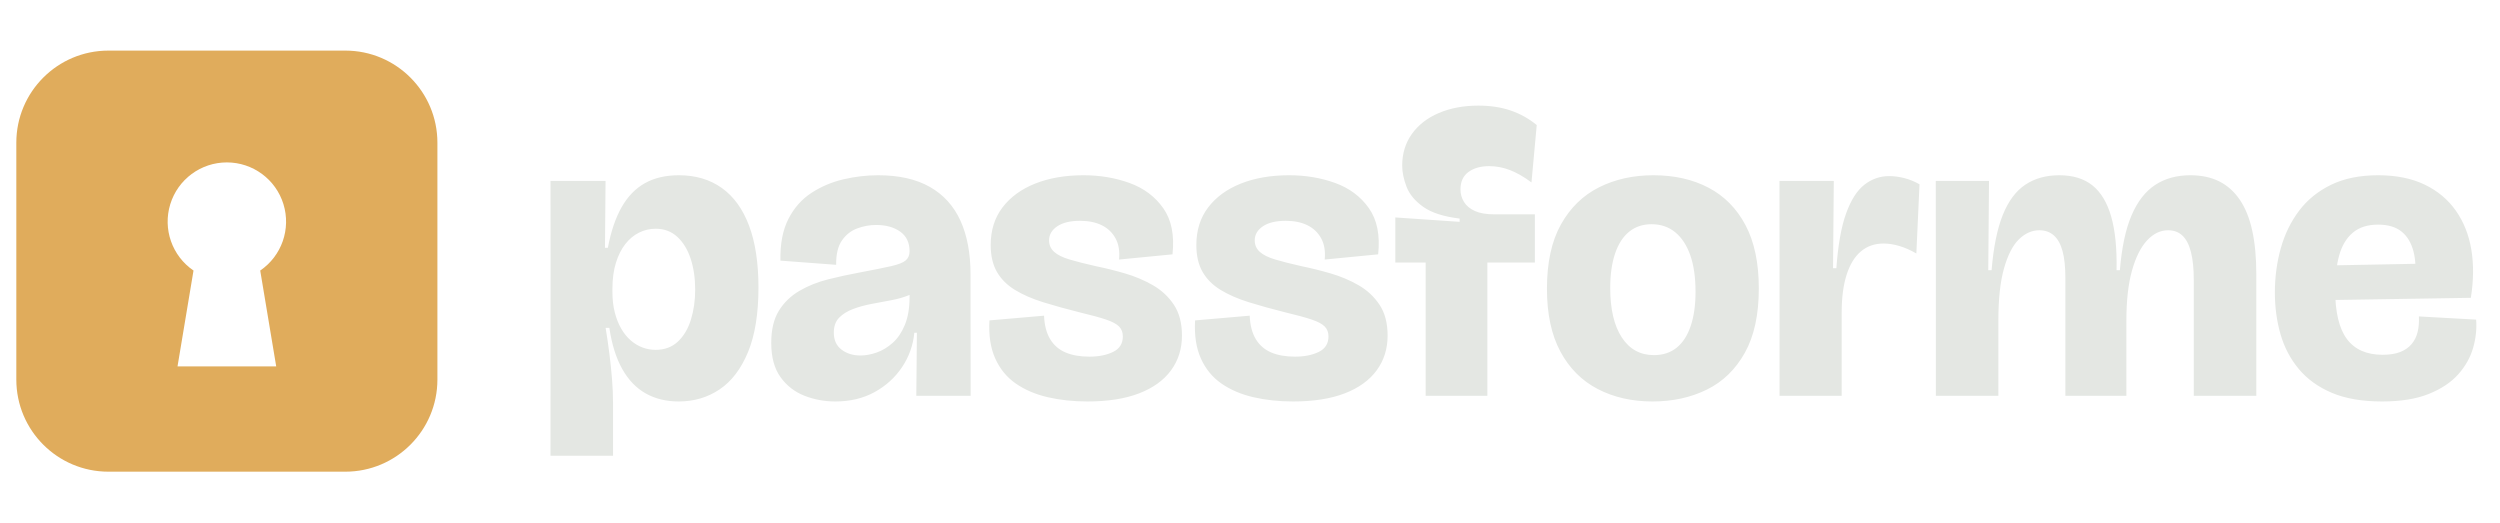
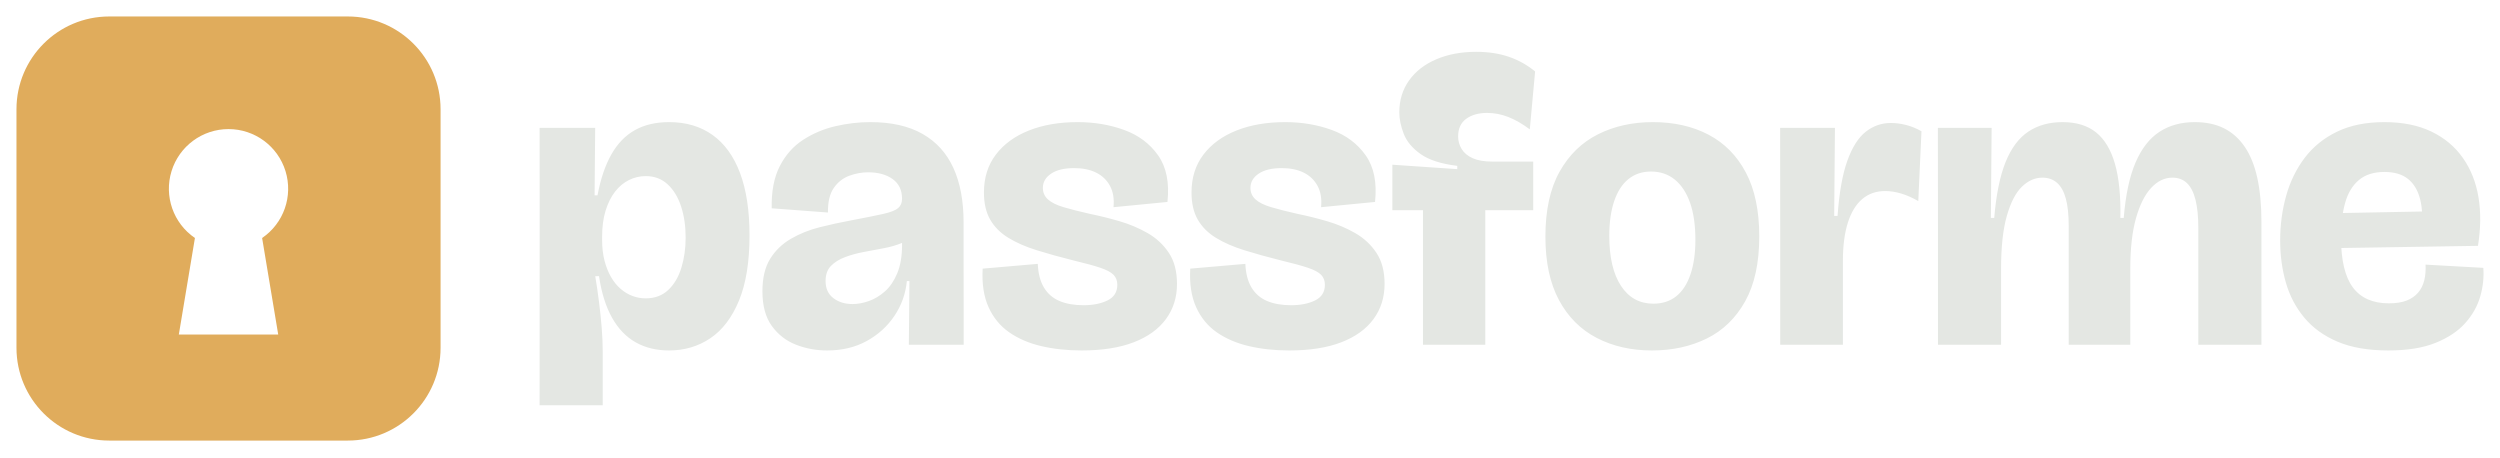
- <svg xmlns="http://www.w3.org/2000/svg" viewBox="0 0 6127 1280">
-   <g transform="translate(40 124) scale(16.125)">
+ <svg xmlns="http://www.w3.org/2000/svg" viewBox="0 0 6070 1110">
+   <g transform="translate(40 40) scale(16.0891)">
    <path fill-rule="evenodd" fill="#e0ac5c" d="M14 0H50A14 14 0 0 1 64 14V50A14 14 0 0 1 50 64H14A14 14 0 0 1 0 50V14A14 14 0 0 1 14 0ZM26.93 33.43A9 9 0 1 1 37.07 33.43L39.5 48H24.5Z" />
  </g>
-   <path transform="translate(1312 970)" fill="#e4e7e3" d="M37.166 146.917 37.333 -333.418 37.166 -526.5H172.085L170.668 -362.667H177.752Q189.002 -422.667 211.502 -462.25Q234.001 -501.834 268.71 -521.167Q303.418 -540.5 351.752 -540.5Q413.252 -540.5 457.043 -509.292Q500.835 -478.084 523.835 -416.833Q546.835 -355.583 546.835 -265.333Q546.835 -169.0 521.251 -107.125Q495.668 -45.25 451.585 -15.667Q407.501 13.917 351.418 13.917Q305.502 13.917 270.543 -5.75Q235.585 -25.416 212.96 -65.708Q190.335 -105.999 181.419 -166.499L172.252 -166.416Q177.419 -135.5 181.46 -103.375Q185.502 -71.25 187.96 -40.792Q190.419 -10.333 190.419 17.5V146.917ZM294.75 -112.585Q327.833 -112.585 349.458 -132.918Q371.083 -153.251 381.416 -187.043Q391.749 -220.834 391.749 -259.917Q391.749 -302 380.708 -335.708Q369.666 -369.416 348.083 -389.415Q326.5 -409.415 294.834 -409.415Q273.418 -409.415 254.21 -399.916Q235.001 -390.416 220.502 -371.833Q206.002 -353.25 197.46 -325.833Q188.918 -298.417 188.918 -261.666V-255.083Q188.918 -226.499 194.752 -204.083Q200.585 -181.666 210.585 -164.375Q220.585 -147.084 234.085 -135.501Q247.585 -123.918 262.96 -118.251Q278.334 -112.585 294.75 -112.585ZM735.25 13.917Q695.167 13.917 659.375 -0.167Q623.583 -14.25 600.875 -45.708Q578.166 -77.167 578.166 -129.75Q578.166 -178.25 596.916 -208.542Q615.667 -238.834 647.458 -257.292Q679.25 -275.75 717.417 -285.334Q755.583 -294.917 793.5 -301.917Q846.083 -311.834 872.249 -317.792Q898.416 -323.75 907.791 -331.875Q917.166 -340 917.166 -354.333Q917.166 -385.833 894.291 -402.249Q871.417 -418.666 834.751 -418.666Q811.834 -418.666 789.001 -410.249Q766.168 -401.832 751.46 -380.708Q736.752 -359.583 737.252 -321L600.667 -331.249Q599.416 -392.833 620.291 -433.542Q641.166 -474.25 676.958 -497.459Q712.75 -520.667 755.334 -530.584Q797.917 -540.5 840.084 -540.5Q916.585 -540.5 966.876 -511.917Q1017.168 -483.333 1041.877 -429.125Q1066.585 -374.916 1066.585 -297.082V-202.582Q1066.668 -168.999 1066.71 -134.916Q1066.752 -100.833 1066.793 -67.208Q1066.835 -33.583 1066.835 0.0H933.667Q934.083 -37.166 934.416 -74.958Q934.75 -112.749 935.083 -154.582H928.833Q924.416 -108.416 898.708 -70.125Q873 -31.833 831.291 -8.958Q789.583 13.917 735.25 13.917ZM797.001 -98.751Q815.751 -98.751 836.542 -106.043Q857.333 -113.334 875.667 -129.584Q894 -145.834 905.5 -173.458Q917 -201.083 917.166 -240.833L917.249 -264.666L944.166 -268.333Q935.75 -255 916.458 -246.958Q897.167 -238.916 873.042 -234.375Q848.917 -229.833 824.292 -225.208Q799.668 -220.583 778.668 -212.666Q757.668 -204.75 744.585 -191.417Q731.502 -178.084 731.502 -154.667Q731.502 -127.584 750.377 -113.168Q769.252 -98.751 797.001 -98.751ZM1353.084 13.917Q1300.584 13.917 1255.542 3.417Q1210.5 -7.083 1177.417 -30.083Q1144.333 -53.083 1127.083 -91.5Q1109.833 -129.917 1112.916 -184.75L1246.752 -196.333Q1248.168 -161.334 1261.668 -138.918Q1275.168 -116.501 1299.376 -106.21Q1323.584 -95.918 1357.834 -95.918Q1392.333 -95.918 1416.083 -107.584Q1439.832 -119.251 1439.832 -145.5Q1439.832 -160.417 1430.624 -169.791Q1421.416 -179.166 1398.667 -186.833Q1375.917 -194.499 1334.917 -204.249Q1285.25 -216.666 1244.75 -229.25Q1204.25 -241.833 1175.291 -259.583Q1146.333 -277.333 1131.166 -303.792Q1116 -330.25 1116 -369.5Q1116 -423.583 1144.958 -461.667Q1173.917 -499.75 1225.125 -520.125Q1276.334 -540.5 1343.501 -540.5Q1404.001 -540.5 1456.376 -521.5Q1508.751 -502.5 1538.918 -459.75Q1569.085 -417 1561.584 -346.667L1430.583 -333.917Q1433.583 -364.583 1421.916 -385.874Q1410.25 -407.166 1388.167 -417.999Q1366.084 -428.832 1335 -428.832Q1299.001 -428.832 1279.043 -415.333Q1259.085 -401.833 1259.085 -380.833Q1259.085 -364 1271.46 -352.792Q1283.835 -341.584 1309.293 -334.001Q1334.751 -326.418 1373.917 -317.584Q1408.084 -310.667 1444.917 -299.959Q1481.751 -289.251 1513.459 -271.042Q1545.168 -252.834 1564.959 -223.084Q1584.751 -193.334 1584.751 -147.5Q1584.751 -98.834 1557.876 -62.25Q1531.001 -25.667 1479.501 -5.875Q1428.001 13.917 1353.084 13.917ZM1857.084 13.917Q1804.584 13.917 1759.542 3.417Q1714.5 -7.083 1681.417 -30.083Q1648.333 -53.083 1631.083 -91.5Q1613.833 -129.917 1616.916 -184.75L1750.752 -196.333Q1752.168 -161.334 1765.668 -138.918Q1779.168 -116.501 1803.376 -106.21Q1827.584 -95.918 1861.834 -95.918Q1896.333 -95.918 1920.083 -107.584Q1943.832 -119.251 1943.832 -145.5Q1943.832 -160.417 1934.624 -169.791Q1925.416 -179.166 1902.667 -186.833Q1879.917 -194.499 1838.917 -204.249Q1789.25 -216.666 1748.75 -229.25Q1708.25 -241.833 1679.291 -259.583Q1650.333 -277.333 1635.166 -303.792Q1620 -330.25 1620 -369.5Q1620 -423.583 1648.958 -461.667Q1677.917 -499.75 1729.125 -520.125Q1780.334 -540.5 1847.501 -540.5Q1908.001 -540.5 1960.376 -521.5Q2012.751 -502.5 2042.918 -459.75Q2073.085 -417 2065.584 -346.667L1934.583 -333.917Q1937.583 -364.583 1925.916 -385.874Q1914.25 -407.166 1892.167 -417.999Q1870.084 -428.832 1839 -428.832Q1803.001 -428.832 1783.043 -415.333Q1763.085 -401.833 1763.085 -380.833Q1763.085 -364 1775.46 -352.792Q1787.835 -341.584 1813.293 -334.001Q1838.751 -326.418 1877.917 -317.584Q1912.084 -310.667 1948.917 -299.959Q1985.751 -289.251 2017.459 -271.042Q2049.168 -252.834 2068.959 -223.084Q2088.751 -193.334 2088.751 -147.5Q2088.751 -98.834 2061.876 -62.25Q2035.001 -25.667 1983.501 -5.875Q1932.001 13.917 1857.084 13.917ZM2182 0.0V-326.666H2107.667V-437.084L2265.251 -426.334V-434.334Q2206.667 -441.417 2176.292 -462.917Q2145.916 -484.417 2135.208 -512.209Q2124.5 -540.001 2124.5 -564.084Q2124.5 -608.501 2148.292 -641.792Q2172.084 -675.084 2214.5 -693.126Q2256.917 -711.167 2311.168 -711.167Q2355.334 -711.167 2390.543 -699.084Q2425.751 -687.001 2454.251 -663.501L2441.335 -522.916Q2414.168 -543.165 2389.001 -552.999Q2363.835 -562.832 2337.752 -562.832Q2306.585 -562.832 2286.96 -548.541Q2267.335 -534.249 2267.335 -505.666Q2267.335 -489.083 2276.002 -475.0Q2284.668 -460.917 2302.835 -452.792Q2321.001 -444.667 2350.751 -444.667H2449.668V-326.666H2333.252V0.0ZM2737.833 13.917Q2662.5 13.917 2603.833 -16.542Q2545.166 -47.0 2512.208 -108.375Q2479.25 -169.75 2479.25 -262.417Q2479.25 -358.584 2513.541 -419.917Q2547.833 -481.25 2606.833 -510.875Q2665.833 -540.5 2740.084 -540.5Q2817.167 -540.5 2875.334 -509.959Q2933.501 -479.417 2966.001 -418Q2998.501 -356.584 2998.501 -263Q2998.501 -166.75 2964.292 -105.458Q2930.084 -44.167 2871.084 -15.125Q2812.084 13.917 2737.833 13.917ZM2741.417 -99.668Q2774.416 -99.668 2796.999 -117.751Q2819.582 -135.834 2831.499 -170.876Q2843.415 -205.917 2843.415 -254.583Q2843.415 -307.833 2830.54 -344.458Q2817.666 -381.083 2793.624 -400.791Q2769.583 -420.499 2735.583 -420.499Q2703.501 -420.499 2680.876 -402.249Q2658.251 -383.999 2646.293 -348.833Q2634.335 -313.667 2634.335 -264.25Q2634.335 -186.334 2662.71 -143.001Q2691.084 -99.668 2741.417 -99.668ZM3049.333 0.0V-281.751L3049.166 -526.5H3182.251L3180.419 -312.751H3188.585Q3194.585 -397.168 3212.293 -446.543Q3230.002 -495.917 3257.085 -517.167Q3284.168 -538.417 3318.085 -538.417Q3335.668 -538.417 3354.71 -533.625Q3373.752 -528.834 3392.335 -518.333L3384.585 -348.748Q3363.335 -361.081 3343.001 -367.123Q3322.668 -373.165 3304.334 -373.165Q3271.334 -373.165 3248.46 -353.665Q3225.585 -334.165 3213.585 -296.333Q3201.585 -258.5 3201.585 -204.418V0.0ZM3432.416 0.0V-285.169L3432.166 -526.5H3562.668L3560.835 -307.835H3569.002Q3576.002 -392.584 3596.543 -443.459Q3617.085 -494.334 3651.752 -517.417Q3686.418 -540.5 3734.835 -540.5Q3785.168 -540.5 3816.251 -515.542Q3847.335 -490.584 3862.085 -439.251Q3876.835 -387.918 3875.252 -307.835H3883.418Q3890.252 -391.584 3912.127 -442.459Q3934.002 -493.334 3970.127 -516.917Q4006.252 -540.5 4055.918 -540.5Q4096.835 -540.5 4126.835 -525.5Q4156.835 -510.5 4177.293 -480.459Q4197.752 -450.417 4207.752 -404.875Q4217.752 -359.334 4217.752 -298.25V0.0H4064.499V-284.334Q4064.499 -325.083 4057.624 -352.166Q4050.75 -379.249 4036.875 -392.457Q4023.0 -405.665 4001.5 -405.665Q3973.168 -405.665 3950.043 -380.832Q3926.918 -355.999 3913.127 -307.041Q3899.335 -258.084 3899.335 -184.167V0.0H3749.833V-288.584Q3749.833 -328.916 3742.916 -354.541Q3736 -380.166 3721.708 -392.915Q3707.417 -405.665 3686 -405.665Q3658.834 -405.665 3636.168 -383.666Q3613.502 -361.666 3599.543 -312.708Q3585.585 -263.75 3585.585 -184.167V0.0ZM4526 13.917Q4452.75 13.917 4402.791 -7.292Q4352.833 -28.5 4321.833 -65.709Q4290.833 -102.917 4277.041 -151Q4263.25 -199.084 4263.25 -252.917Q4263.25 -309.917 4277.791 -361.708Q4292.333 -413.5 4322.75 -453.709Q4353.166 -493.917 4401.208 -517.209Q4449.25 -540.5 4516.25 -540.5Q4582.584 -540.5 4630.292 -517.584Q4678.001 -494.667 4706.876 -453.542Q4735.751 -412.416 4744.751 -358.083Q4753.751 -303.749 4743.501 -240.083L4358.668 -233.999V-318.75L4626.666 -323.833L4605.832 -274.75Q4611.332 -321.166 4603.082 -353.333Q4594.833 -385.499 4573.708 -402.499Q4552.583 -419.499 4516.25 -419.499Q4477.751 -419.499 4454.334 -399.791Q4430.918 -380.083 4420.96 -344.375Q4411.002 -308.667 4411.002 -260.333Q4411.002 -177.751 4439.793 -139.126Q4468.584 -100.501 4527.25 -100.501Q4553.166 -100.501 4570.416 -107.293Q4587.666 -114.084 4598.291 -126.626Q4608.915 -139.167 4613.124 -156.417Q4617.332 -173.667 4616.249 -194.5L4756.501 -186.667Q4759.167 -152.5 4749.084 -117.375Q4739.001 -82.25 4712.709 -52.667Q4686.418 -23.084 4640.584 -4.583Q4594.751 13.917 4526 13.917Z" />
+   <path transform="translate(1273 837)" fill="#e4e7e3" d="M37.166 146.917 37.333 -333.418 37.166 -526.5H172.085L170.668 -362.667H177.752Q189.002 -422.667 211.502 -462.25Q234.001 -501.834 268.71 -521.167Q303.418 -540.5 351.752 -540.5Q413.252 -540.5 457.043 -509.292Q500.835 -478.084 523.835 -416.833Q546.835 -355.583 546.835 -265.333Q546.835 -169.0 521.251 -107.125Q495.668 -45.25 451.585 -15.667Q407.501 13.917 351.418 13.917Q305.502 13.917 270.543 -5.75Q235.585 -25.416 212.96 -65.708Q190.335 -105.999 181.419 -166.499L172.252 -166.416Q177.419 -135.5 181.46 -103.375Q185.502 -71.25 187.96 -40.792Q190.419 -10.333 190.419 17.5V146.917ZM294.75 -112.585Q327.833 -112.585 349.458 -132.918Q371.083 -153.251 381.416 -187.043Q391.749 -220.834 391.749 -259.917Q391.749 -302 380.708 -335.708Q369.666 -369.416 348.083 -389.415Q326.5 -409.415 294.834 -409.415Q273.418 -409.415 254.21 -399.916Q235.001 -390.416 220.502 -371.833Q206.002 -353.25 197.46 -325.833Q188.918 -298.417 188.918 -261.666V-255.083Q188.918 -226.499 194.752 -204.083Q200.585 -181.666 210.585 -164.375Q220.585 -147.084 234.085 -135.501Q247.585 -123.918 262.96 -118.251Q278.334 -112.585 294.75 -112.585ZM735.25 13.917Q695.167 13.917 659.375 -0.167Q623.583 -14.25 600.875 -45.708Q578.166 -77.167 578.166 -129.75Q578.166 -178.25 596.916 -208.542Q615.667 -238.834 647.458 -257.292Q679.25 -275.75 717.417 -285.334Q755.583 -294.917 793.5 -301.917Q846.083 -311.834 872.249 -317.792Q898.416 -323.75 907.791 -331.875Q917.166 -340 917.166 -354.333Q917.166 -385.833 894.291 -402.249Q871.417 -418.666 834.751 -418.666Q811.834 -418.666 789.001 -410.249Q766.168 -401.832 751.46 -380.708Q736.752 -359.583 737.252 -321L600.667 -331.249Q599.416 -392.833 620.291 -433.542Q641.166 -474.25 676.958 -497.459Q712.75 -520.667 755.334 -530.584Q797.917 -540.5 840.084 -540.5Q916.585 -540.5 966.876 -511.917Q1017.168 -483.333 1041.877 -429.125Q1066.585 -374.916 1066.585 -297.082V-202.582Q1066.668 -168.999 1066.71 -134.916Q1066.752 -100.833 1066.793 -67.208Q1066.835 -33.583 1066.835 0.0H933.667Q934.083 -37.166 934.416 -74.958Q934.75 -112.749 935.083 -154.582H928.833Q924.416 -108.416 898.708 -70.125Q873 -31.833 831.291 -8.958Q789.583 13.917 735.25 13.917ZM797.001 -98.751Q815.751 -98.751 836.542 -106.043Q857.333 -113.334 875.667 -129.584Q894 -145.834 905.5 -173.458Q917 -201.083 917.166 -240.833L917.249 -264.666L944.166 -268.333Q935.75 -255 916.458 -246.958Q897.167 -238.916 873.042 -234.375Q848.917 -229.833 824.292 -225.208Q799.668 -220.583 778.668 -212.666Q757.668 -204.75 744.585 -191.417Q731.502 -178.084 731.502 -154.667Q731.502 -127.584 750.377 -113.168Q769.252 -98.751 797.001 -98.751ZM1353.084 13.917Q1300.584 13.917 1255.542 3.417Q1210.5 -7.083 1177.417 -30.083Q1144.333 -53.083 1127.083 -91.5Q1109.833 -129.917 1112.916 -184.75L1246.752 -196.333Q1248.168 -161.334 1261.668 -138.918Q1275.168 -116.501 1299.376 -106.21Q1323.584 -95.918 1357.834 -95.918Q1392.333 -95.918 1416.083 -107.584Q1439.832 -119.251 1439.832 -145.5Q1439.832 -160.417 1430.624 -169.791Q1421.416 -179.166 1398.667 -186.833Q1375.917 -194.499 1334.917 -204.249Q1285.25 -216.666 1244.75 -229.25Q1204.25 -241.833 1175.291 -259.583Q1146.333 -277.333 1131.166 -303.792Q1116 -330.25 1116 -369.5Q1116 -423.583 1144.958 -461.667Q1173.917 -499.75 1225.125 -520.125Q1276.334 -540.5 1343.501 -540.5Q1404.001 -540.5 1456.376 -521.5Q1508.751 -502.5 1538.918 -459.75Q1569.085 -417 1561.584 -346.667L1430.583 -333.917Q1433.583 -364.583 1421.916 -385.874Q1410.25 -407.166 1388.167 -417.999Q1366.084 -428.832 1335 -428.832Q1299.001 -428.832 1279.043 -415.333Q1259.085 -401.833 1259.085 -380.833Q1259.085 -364 1271.46 -352.792Q1283.835 -341.584 1309.293 -334.001Q1334.751 -326.418 1373.917 -317.584Q1408.084 -310.667 1444.917 -299.959Q1481.751 -289.251 1513.459 -271.042Q1545.168 -252.834 1564.959 -223.084Q1584.751 -193.334 1584.751 -147.5Q1584.751 -98.834 1557.876 -62.25Q1531.001 -25.667 1479.501 -5.875Q1428.001 13.917 1353.084 13.917ZM1857.084 13.917Q1804.584 13.917 1759.542 3.417Q1714.5 -7.083 1681.417 -30.083Q1648.333 -53.083 1631.083 -91.5Q1613.833 -129.917 1616.916 -184.75L1750.752 -196.333Q1752.168 -161.334 1765.668 -138.918Q1779.168 -116.501 1803.376 -106.21Q1827.584 -95.918 1861.834 -95.918Q1896.333 -95.918 1920.083 -107.584Q1943.832 -119.251 1943.832 -145.5Q1943.832 -160.417 1934.624 -169.791Q1925.416 -179.166 1902.667 -186.833Q1879.917 -194.499 1838.917 -204.249Q1789.25 -216.666 1748.75 -229.25Q1708.25 -241.833 1679.291 -259.583Q1650.333 -277.333 1635.166 -303.792Q1620 -330.25 1620 -369.5Q1620 -423.583 1648.958 -461.667Q1677.917 -499.75 1729.125 -520.125Q1780.334 -540.5 1847.501 -540.5Q1908.001 -540.5 1960.376 -521.5Q2012.751 -502.5 2042.918 -459.75Q2073.085 -417 2065.584 -346.667L1934.583 -333.917Q1937.583 -364.583 1925.916 -385.874Q1914.25 -407.166 1892.167 -417.999Q1870.084 -428.832 1839 -428.832Q1803.001 -428.832 1783.043 -415.333Q1763.085 -401.833 1763.085 -380.833Q1763.085 -364 1775.46 -352.792Q1787.835 -341.584 1813.293 -334.001Q1838.751 -326.418 1877.917 -317.584Q1912.084 -310.667 1948.917 -299.959Q1985.751 -289.251 2017.459 -271.042Q2049.168 -252.834 2068.959 -223.084Q2088.751 -193.334 2088.751 -147.5Q2088.751 -98.834 2061.876 -62.25Q2035.001 -25.667 1983.501 -5.875Q1932.001 13.917 1857.084 13.917ZM2182 0.0V-326.666H2107.667V-437.084L2265.251 -426.334V-434.334Q2206.667 -441.417 2176.292 -462.917Q2145.916 -484.417 2135.208 -512.209Q2124.5 -540.001 2124.5 -564.084Q2124.5 -608.501 2148.292 -641.792Q2172.084 -675.084 2214.5 -693.126Q2256.917 -711.167 2311.168 -711.167Q2355.334 -711.167 2390.543 -699.084Q2425.751 -687.001 2454.251 -663.501L2441.335 -522.916Q2414.168 -543.165 2389.001 -552.999Q2363.835 -562.832 2337.752 -562.832Q2306.585 -562.832 2286.96 -548.541Q2267.335 -534.249 2267.335 -505.666Q2267.335 -489.083 2276.002 -475.0Q2284.668 -460.917 2302.835 -452.792Q2321.001 -444.667 2350.751 -444.667H2449.668V-326.666H2333.252V0.0ZM2737.833 13.917Q2662.5 13.917 2603.833 -16.542Q2545.166 -47.0 2512.208 -108.375Q2479.25 -169.75 2479.25 -262.417Q2479.25 -358.584 2513.541 -419.917Q2547.833 -481.25 2606.833 -510.875Q2665.833 -540.5 2740.084 -540.5Q2817.167 -540.5 2875.334 -509.959Q2933.501 -479.417 2966.001 -418Q2998.501 -356.584 2998.501 -263Q2998.501 -166.75 2964.292 -105.458Q2930.084 -44.167 2871.084 -15.125Q2812.084 13.917 2737.833 13.917ZM2741.417 -99.668Q2774.416 -99.668 2796.999 -117.751Q2819.582 -135.834 2831.499 -170.876Q2843.415 -205.917 2843.415 -254.583Q2843.415 -307.833 2830.54 -344.458Q2817.666 -381.083 2793.624 -400.791Q2769.583 -420.499 2735.583 -420.499Q2703.501 -420.499 2680.876 -402.249Q2658.251 -383.999 2646.293 -348.833Q2634.335 -313.667 2634.335 -264.25Q2634.335 -186.334 2662.71 -143.001Q2691.084 -99.668 2741.417 -99.668ZM3049.333 0.0V-281.751L3049.166 -526.5H3182.251L3180.419 -312.751H3188.585Q3194.585 -397.168 3212.293 -446.543Q3230.002 -495.917 3257.085 -517.167Q3284.168 -538.417 3318.085 -538.417Q3335.668 -538.417 3354.71 -533.625Q3373.752 -528.834 3392.335 -518.333L3384.585 -348.748Q3363.335 -361.081 3343.001 -367.123Q3322.668 -373.165 3304.334 -373.165Q3271.334 -373.165 3248.46 -353.665Q3225.585 -334.165 3213.585 -296.333Q3201.585 -258.5 3201.585 -204.418V0.0ZM3432.416 0.0V-285.169L3432.166 -526.5H3562.668L3560.835 -307.835H3569.002Q3576.002 -392.584 3596.543 -443.459Q3617.085 -494.334 3651.752 -517.417Q3686.418 -540.5 3734.835 -540.5Q3785.168 -540.5 3816.251 -515.542Q3847.335 -490.584 3862.085 -439.251Q3876.835 -387.918 3875.252 -307.835H3883.418Q3890.252 -391.584 3912.127 -442.459Q3934.002 -493.334 3970.127 -516.917Q4006.252 -540.5 4055.918 -540.5Q4096.835 -540.5 4126.835 -525.5Q4156.835 -510.5 4177.293 -480.459Q4197.752 -450.417 4207.752 -404.875Q4217.752 -359.334 4217.752 -298.25V0.0H4064.499V-284.334Q4064.499 -325.083 4057.624 -352.166Q4050.75 -379.249 4036.875 -392.457Q4023.0 -405.665 4001.5 -405.665Q3973.168 -405.665 3950.043 -380.832Q3926.918 -355.999 3913.127 -307.041Q3899.335 -258.084 3899.335 -184.167V0.0H3749.833V-288.584Q3749.833 -328.916 3742.916 -354.541Q3736 -380.166 3721.708 -392.915Q3707.417 -405.665 3686 -405.665Q3658.834 -405.665 3636.168 -383.666Q3613.502 -361.666 3599.543 -312.708Q3585.585 -263.75 3585.585 -184.167V0.0ZM4526 13.917Q4452.75 13.917 4402.791 -7.292Q4352.833 -28.5 4321.833 -65.709Q4290.833 -102.917 4277.041 -151Q4263.25 -199.084 4263.25 -252.917Q4263.25 -309.917 4277.791 -361.708Q4292.333 -413.5 4322.75 -453.709Q4353.166 -493.917 4401.208 -517.209Q4449.25 -540.5 4516.25 -540.5Q4582.584 -540.5 4630.292 -517.584Q4678.001 -494.667 4706.876 -453.542Q4735.751 -412.416 4744.751 -358.083Q4753.751 -303.749 4743.501 -240.083L4358.668 -233.999V-318.75L4626.666 -323.833L4605.832 -274.75Q4611.332 -321.166 4603.082 -353.333Q4594.833 -385.499 4573.708 -402.499Q4552.583 -419.499 4516.25 -419.499Q4477.751 -419.499 4454.334 -399.791Q4430.918 -380.083 4420.96 -344.375Q4411.002 -308.667 4411.002 -260.333Q4411.002 -177.751 4439.793 -139.126Q4468.584 -100.501 4527.25 -100.501Q4553.166 -100.501 4570.416 -107.293Q4587.666 -114.084 4598.291 -126.626Q4608.915 -139.167 4613.124 -156.417Q4617.332 -173.667 4616.249 -194.5L4756.501 -186.667Q4759.167 -152.5 4749.084 -117.375Q4739.001 -82.25 4712.709 -52.667Q4686.418 -23.084 4640.584 -4.583Q4594.751 13.917 4526 13.917Z" />
</svg>
